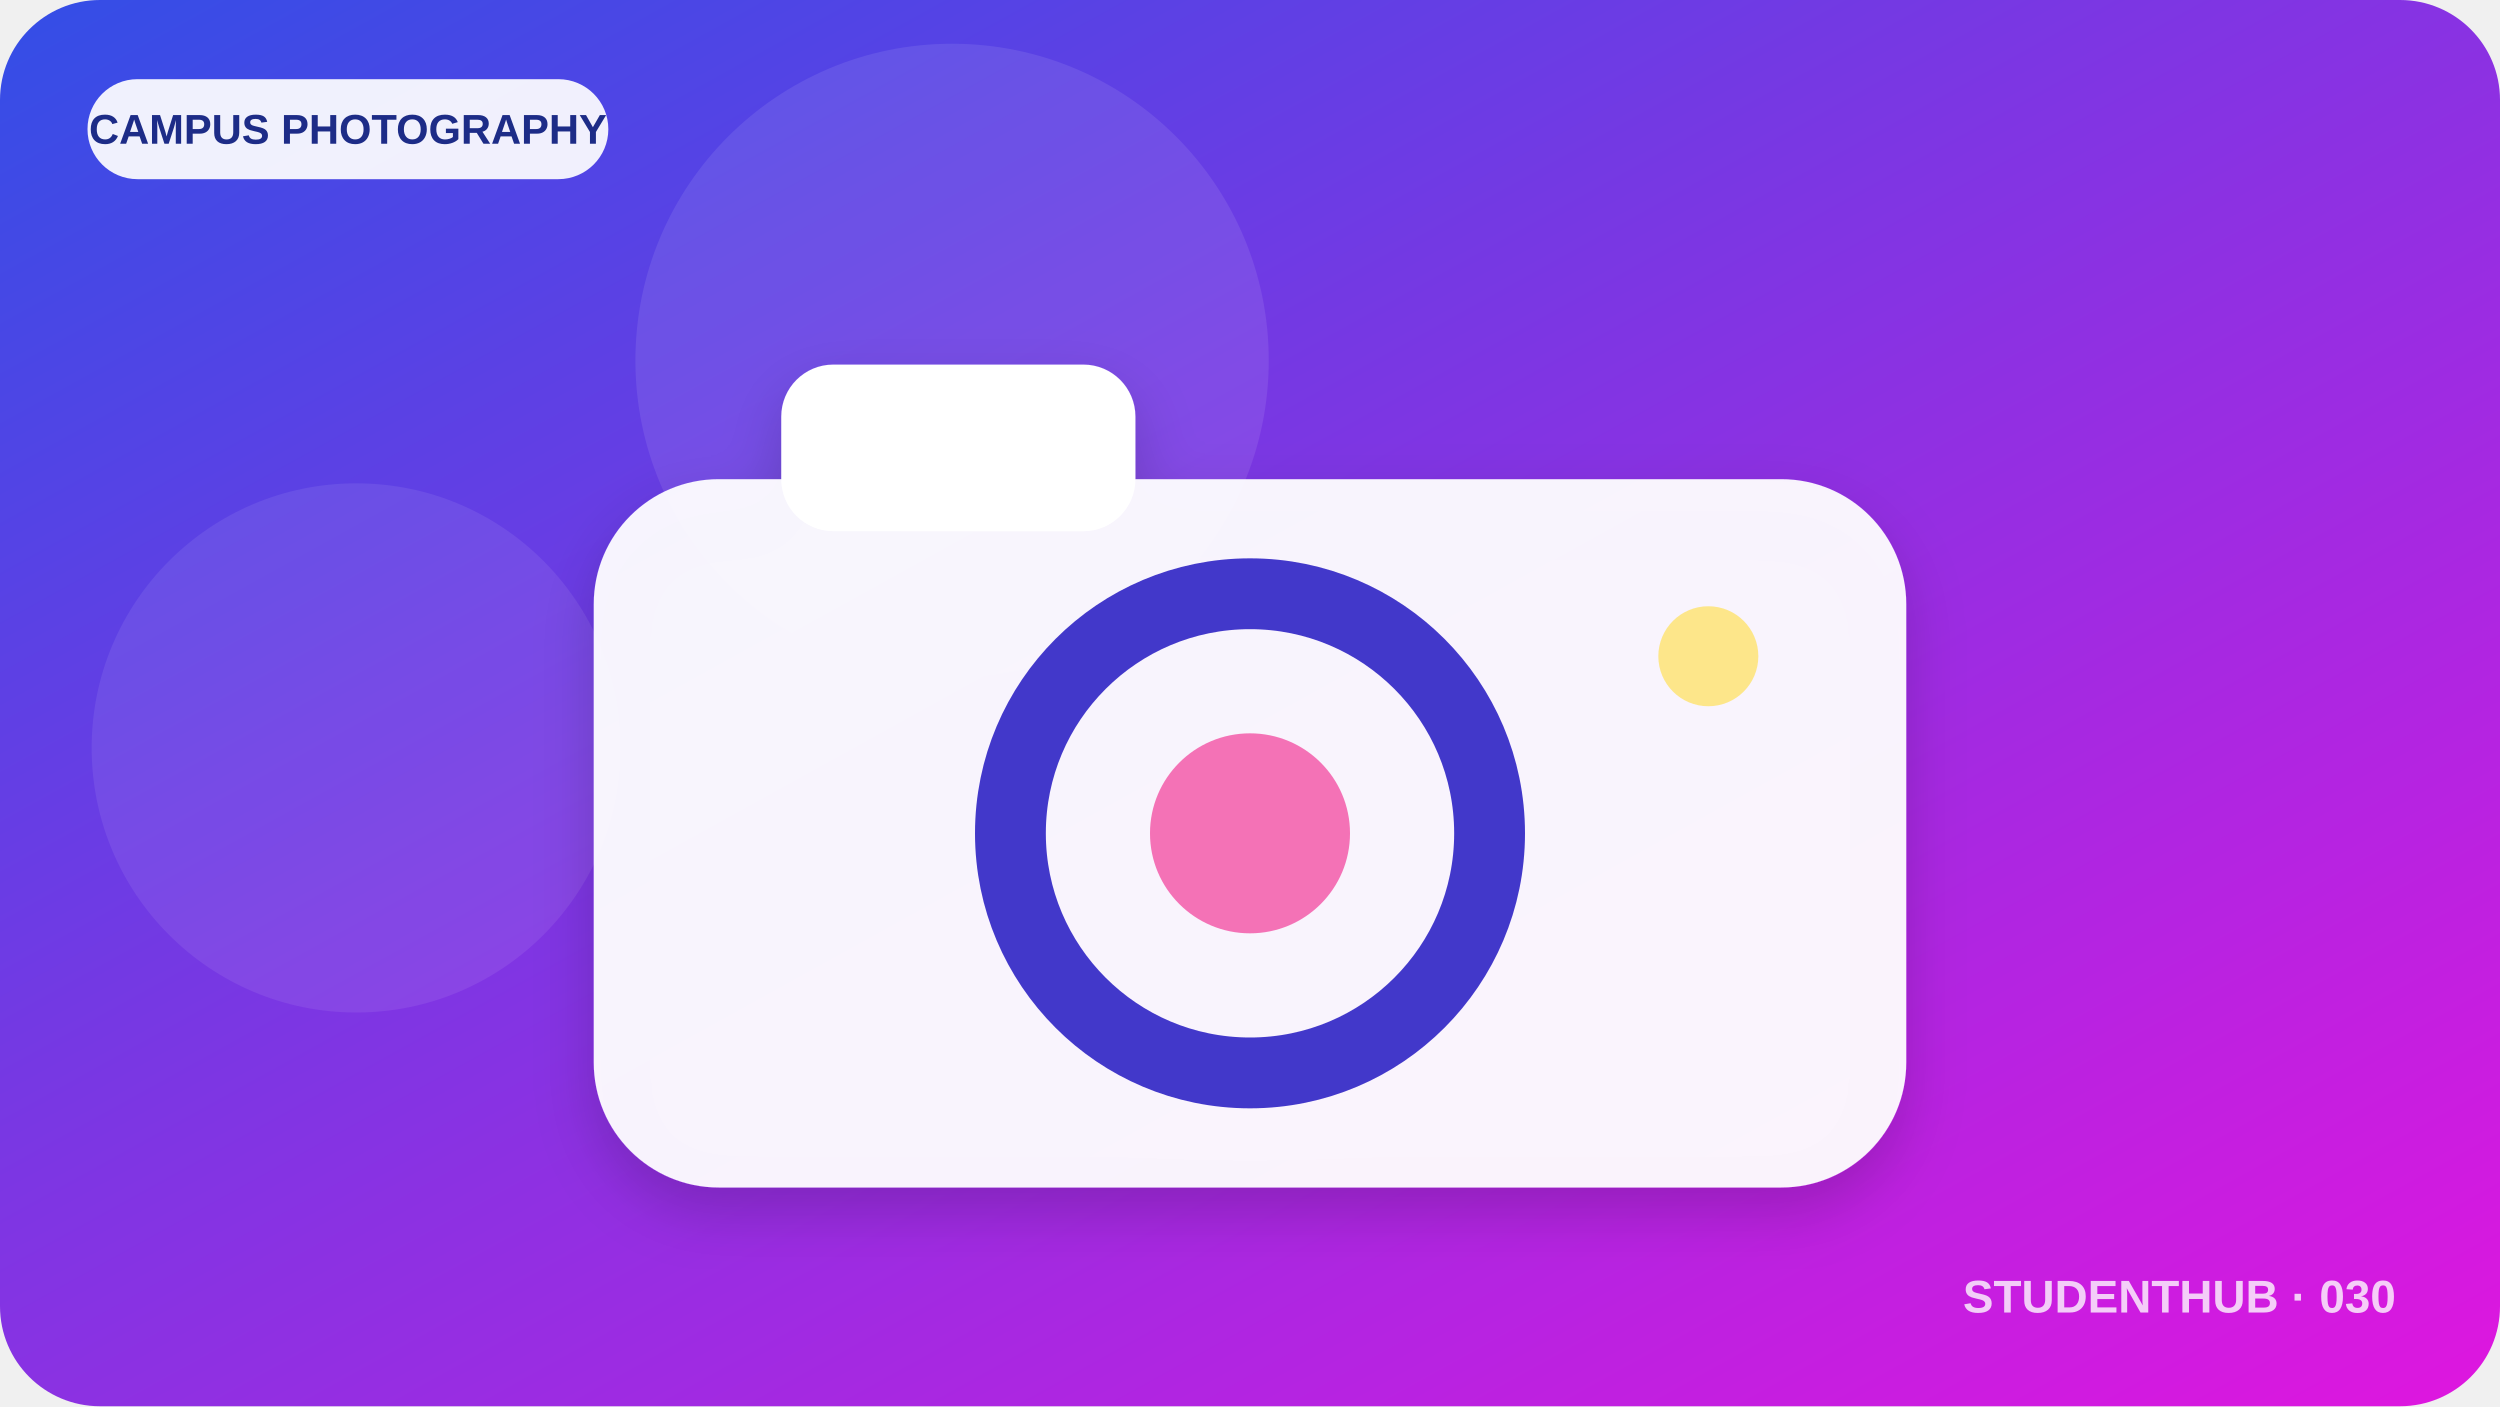
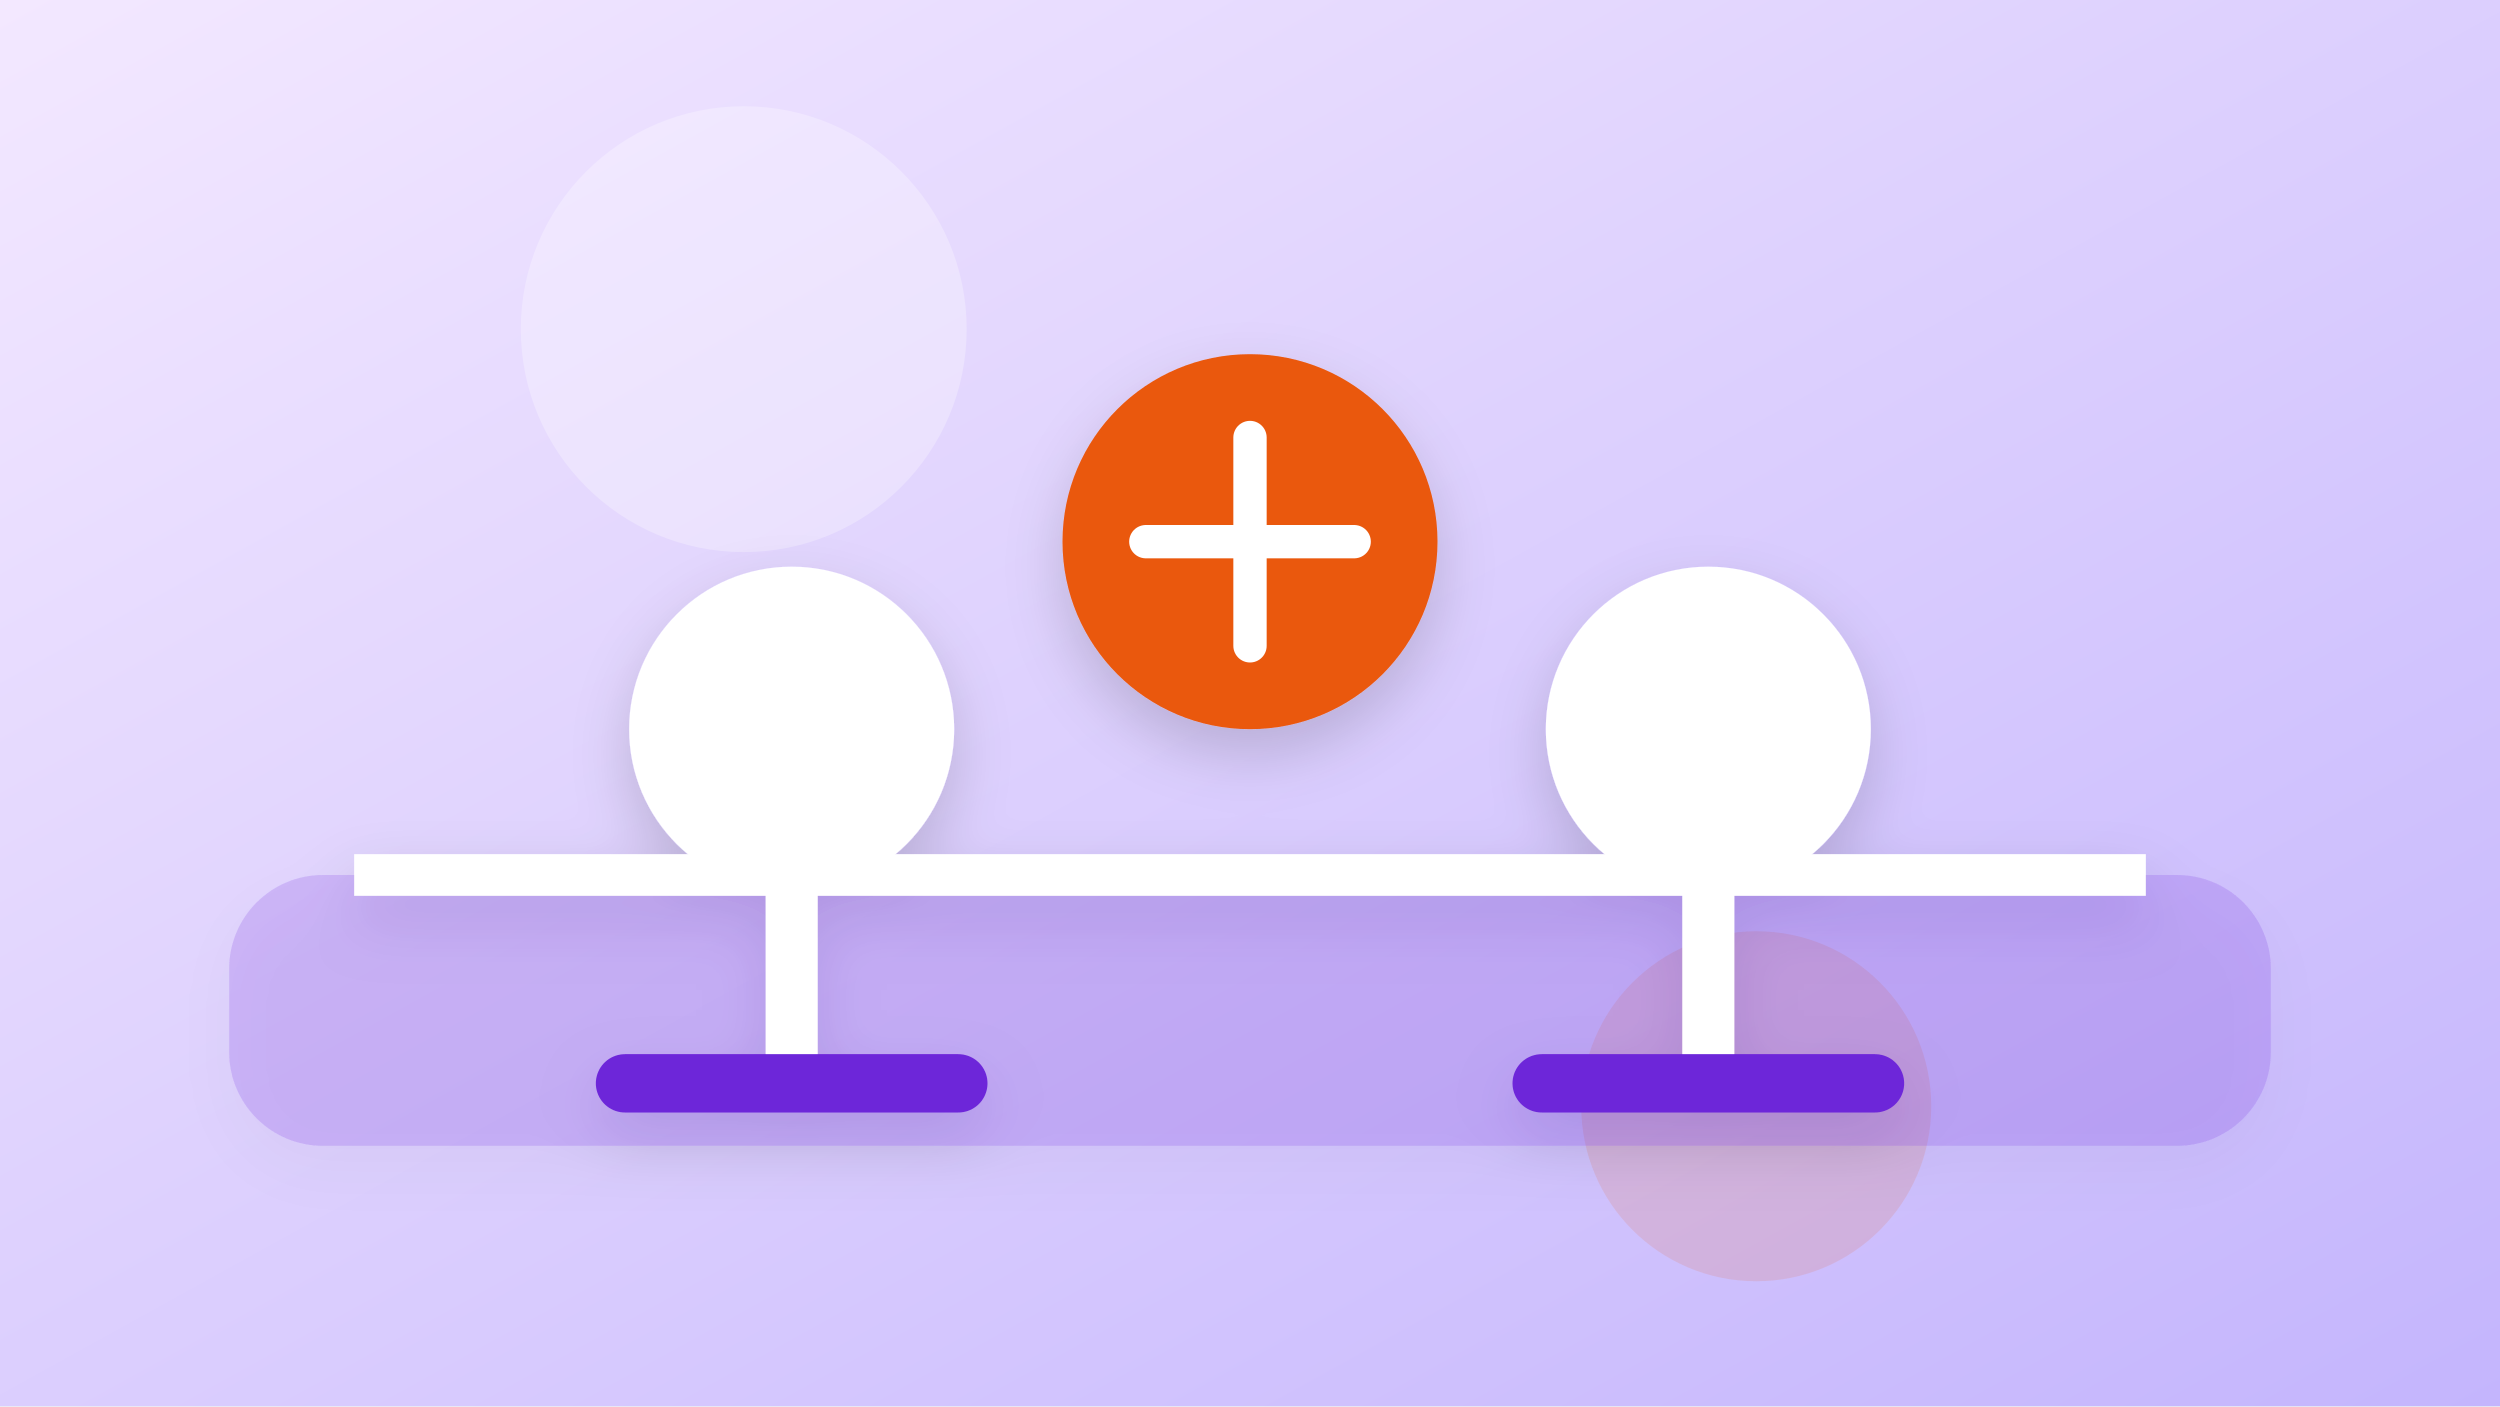
- <svg xmlns="http://www.w3.org/2000/svg" viewBox="0 0 1200 675" role="img" aria-labelledby="title desc">
+ <svg xmlns="http://www.w3.org/2000/svg" viewBox="0 0 1200 675">
  <defs>
-     <linearGradient id="g" x1="0" y1="0" x2="1" y2="1">
-       <stop stop-color="hsl(231 78% 55%)" />
-       <stop offset="1" stop-color="hsl(300 82% 48%)" />
+     <linearGradient id="bg" x1="0" y1="0" x2="1" y2="1">
+       <stop stop-color="#f3e8ff" />
+       <stop offset="1" stop-color="#c4b5fd" />
    </linearGradient>
-     <filter id="s">
-       <feDropShadow dx="0" dy="12" stdDeviation="14" flood-opacity=".18" />
+     <filter id="shadow">
+       <feDropShadow dx="0" dy="12" stdDeviation="14" flood-opacity=".16" />
    </filter>
  </defs>
-   <rect width="1200" height="675" rx="48" fill="url(#g)" />
-   <circle cx="457" cy="173" r="152" fill="#fff" opacity=".09" />
-   <circle cx="171" cy="359" r="127" fill="#fff" opacity=".08" />
-   <g filter="url(#s)">
-     <rect x="285" y="230" width="630" height="340" rx="60" fill="#fff" opacity=".94" />
-     <circle cx="600" cy="400" r="115" fill="none" stroke="#4338ca" stroke-width="34" />
-     <circle cx="600" cy="400" r="48" fill="#f472b6" />
-     <rect x="375" y="175" width="170" height="80" rx="25" fill="#fff" />
-     <circle cx="820" cy="315" r="24" fill="#fde68a" />
+   <rect width="1200" height="675" fill="url(#bg)" />
+   <circle cx="357" cy="158" r="107" fill="#fff" opacity=".28" />
+   <circle cx="843" cy="531" r="84" fill="#ea580c" opacity=".13" />
+   <g filter="url(#shadow)">
+     <rect x="110" y="420" width="980" height="130" rx="45" fill="#6d28d9" opacity=".18" />
+     <path d="M170 420h860" stroke="#fff" stroke-width="20" />
+     <circle cx="380" cy="350" r="78" fill="#fff" />
+     <circle cx="820" cy="350" r="78" fill="#fff" />
+     <path d="M380 428v95M820 428v95" stroke="#fff" stroke-width="25" />
+     <path d="M300 520h160M740 520h160" stroke="#6d28d9" stroke-width="28" stroke-linecap="round" />
+     <circle cx="600" cy="260" r="90" fill="#ea580c" />
+     <path d="M550 260h100M600 210v100" stroke="#fff" stroke-width="16" stroke-linecap="round" />
  </g>
-   <rect x="42" y="38" width="250" height="48" rx="24" fill="#fff" opacity=".92" />
-   <text x="167" y="69" text-anchor="middle" font-family="Arial, sans-serif" font-size="20" font-weight="900" fill="hsl(231 65% 32%)">CAMPUS PHOTOGRAPHY</text>
-   <text x="1150" y="630" text-anchor="end" font-family="Arial, sans-serif" font-size="22" font-weight="800" fill="#fff" opacity=".78">STUDENTHUB · 030</text>
</svg>
